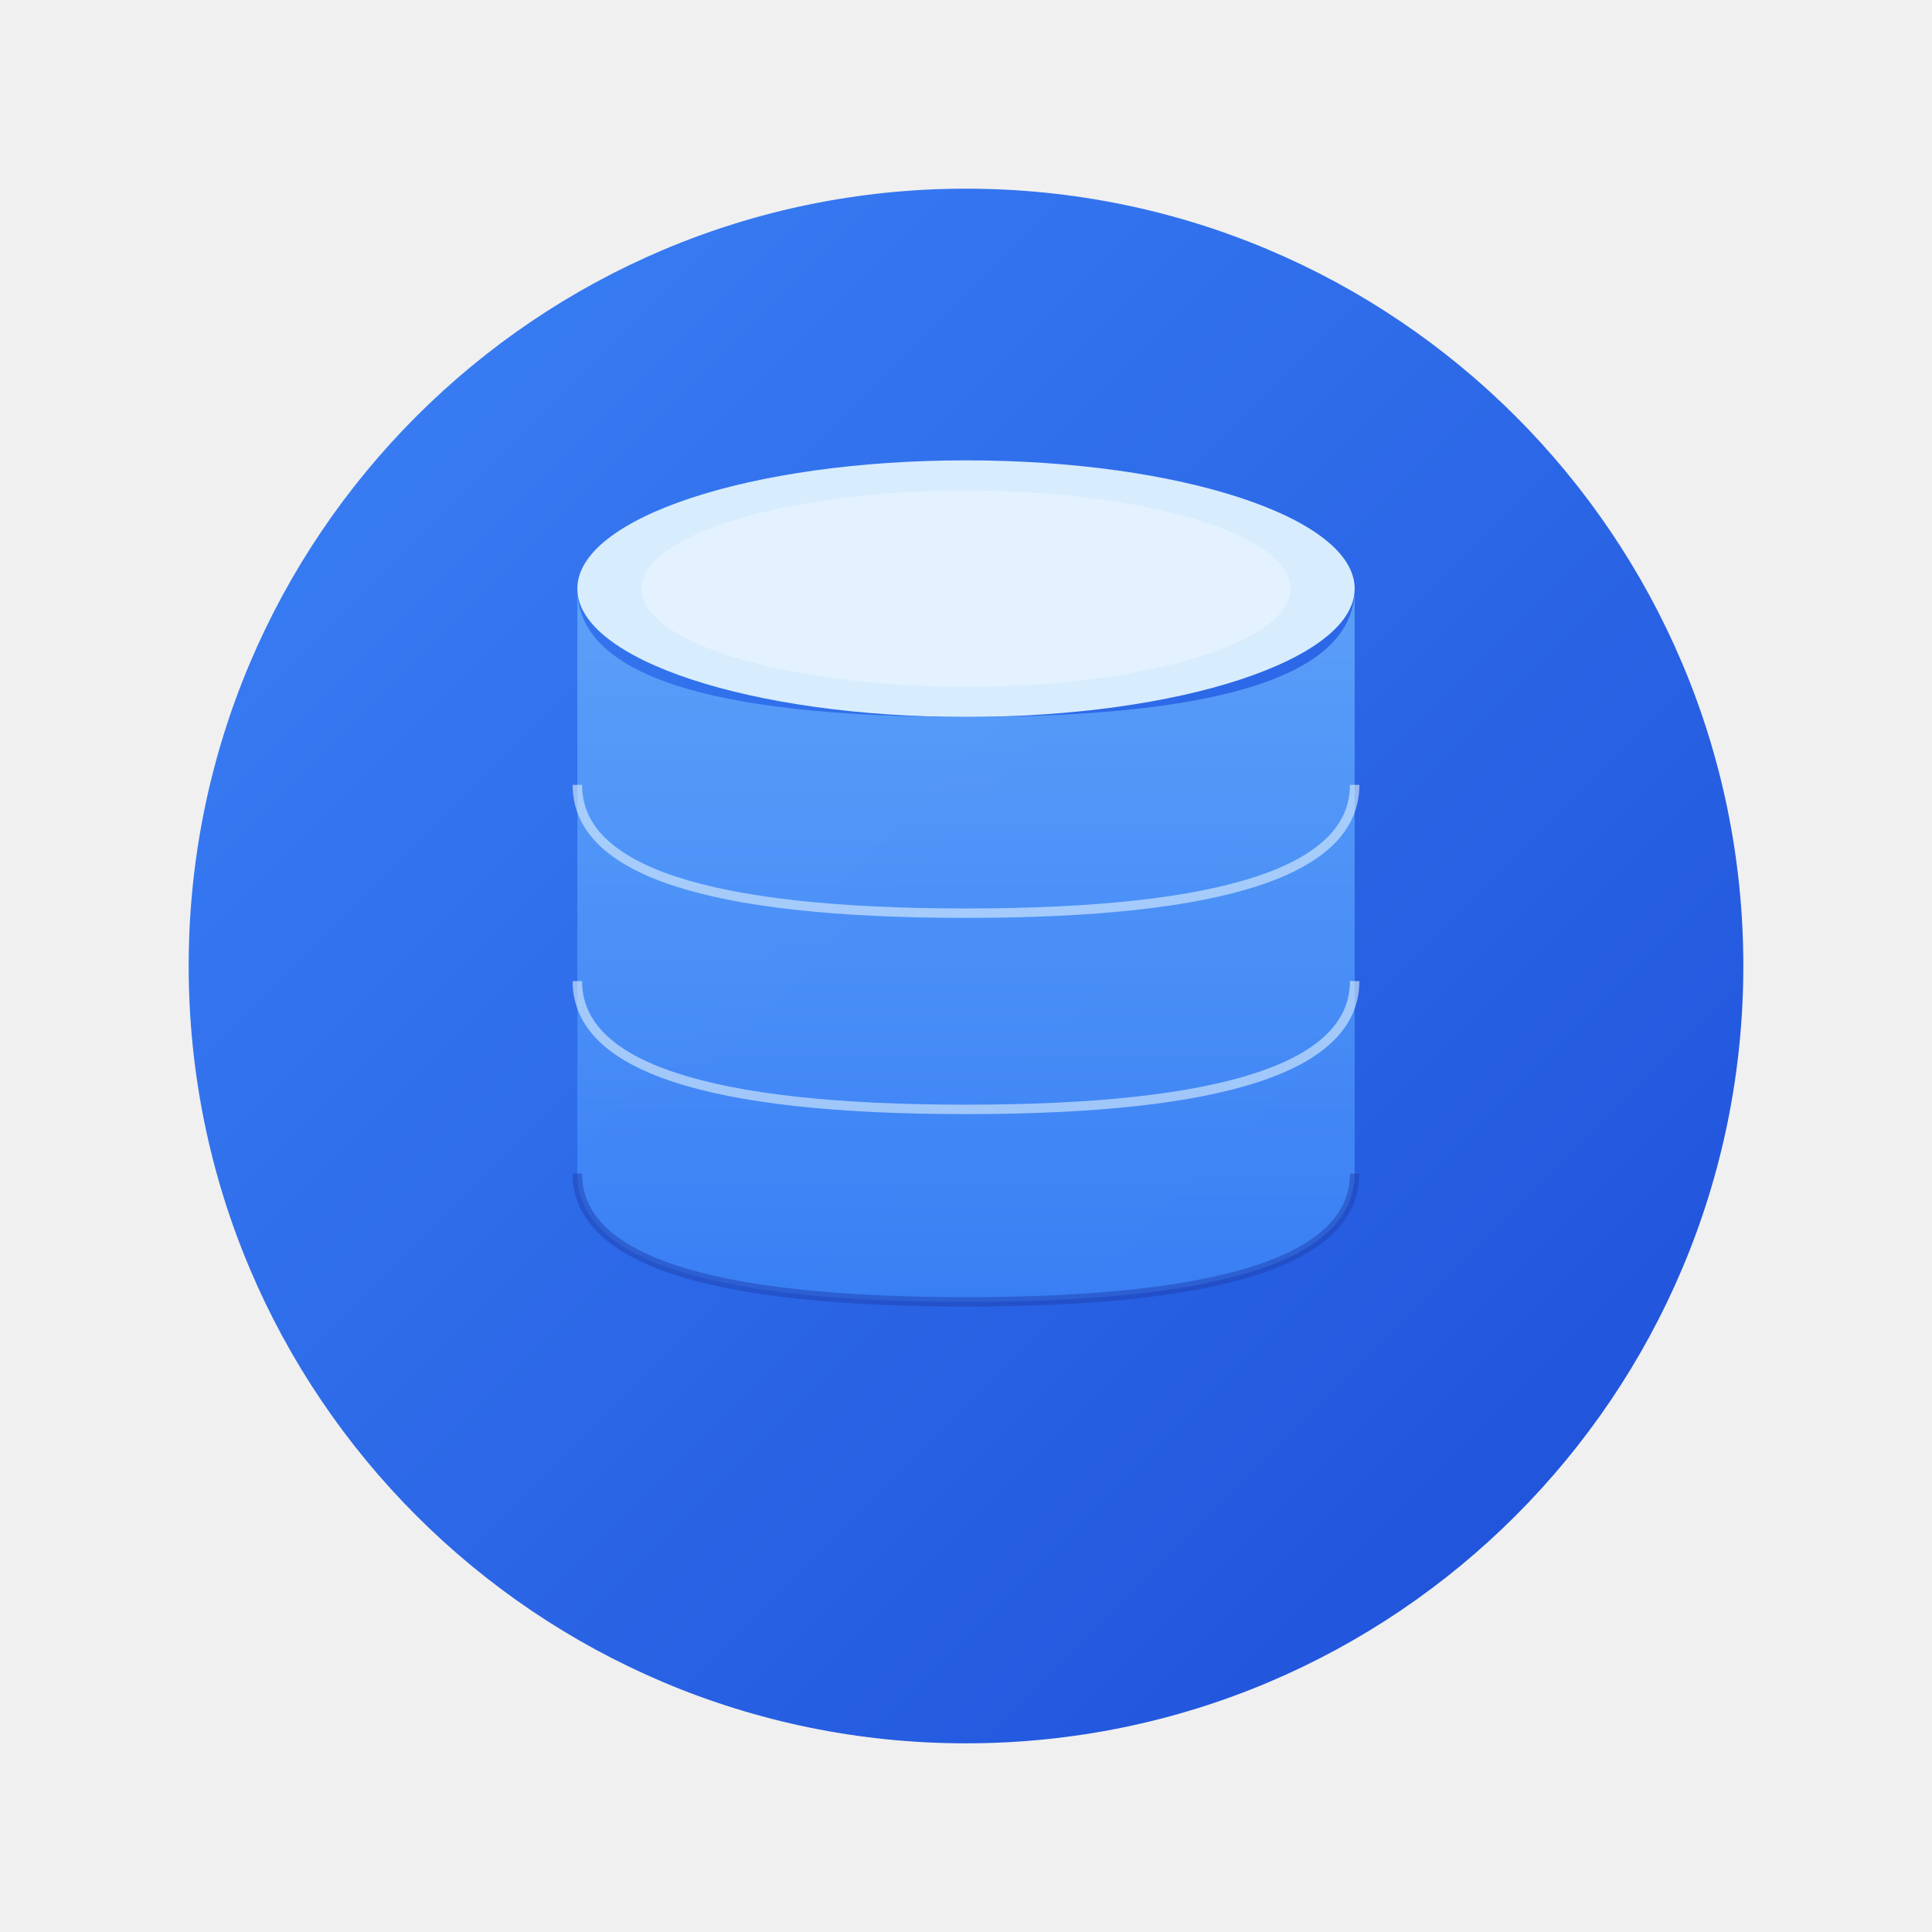
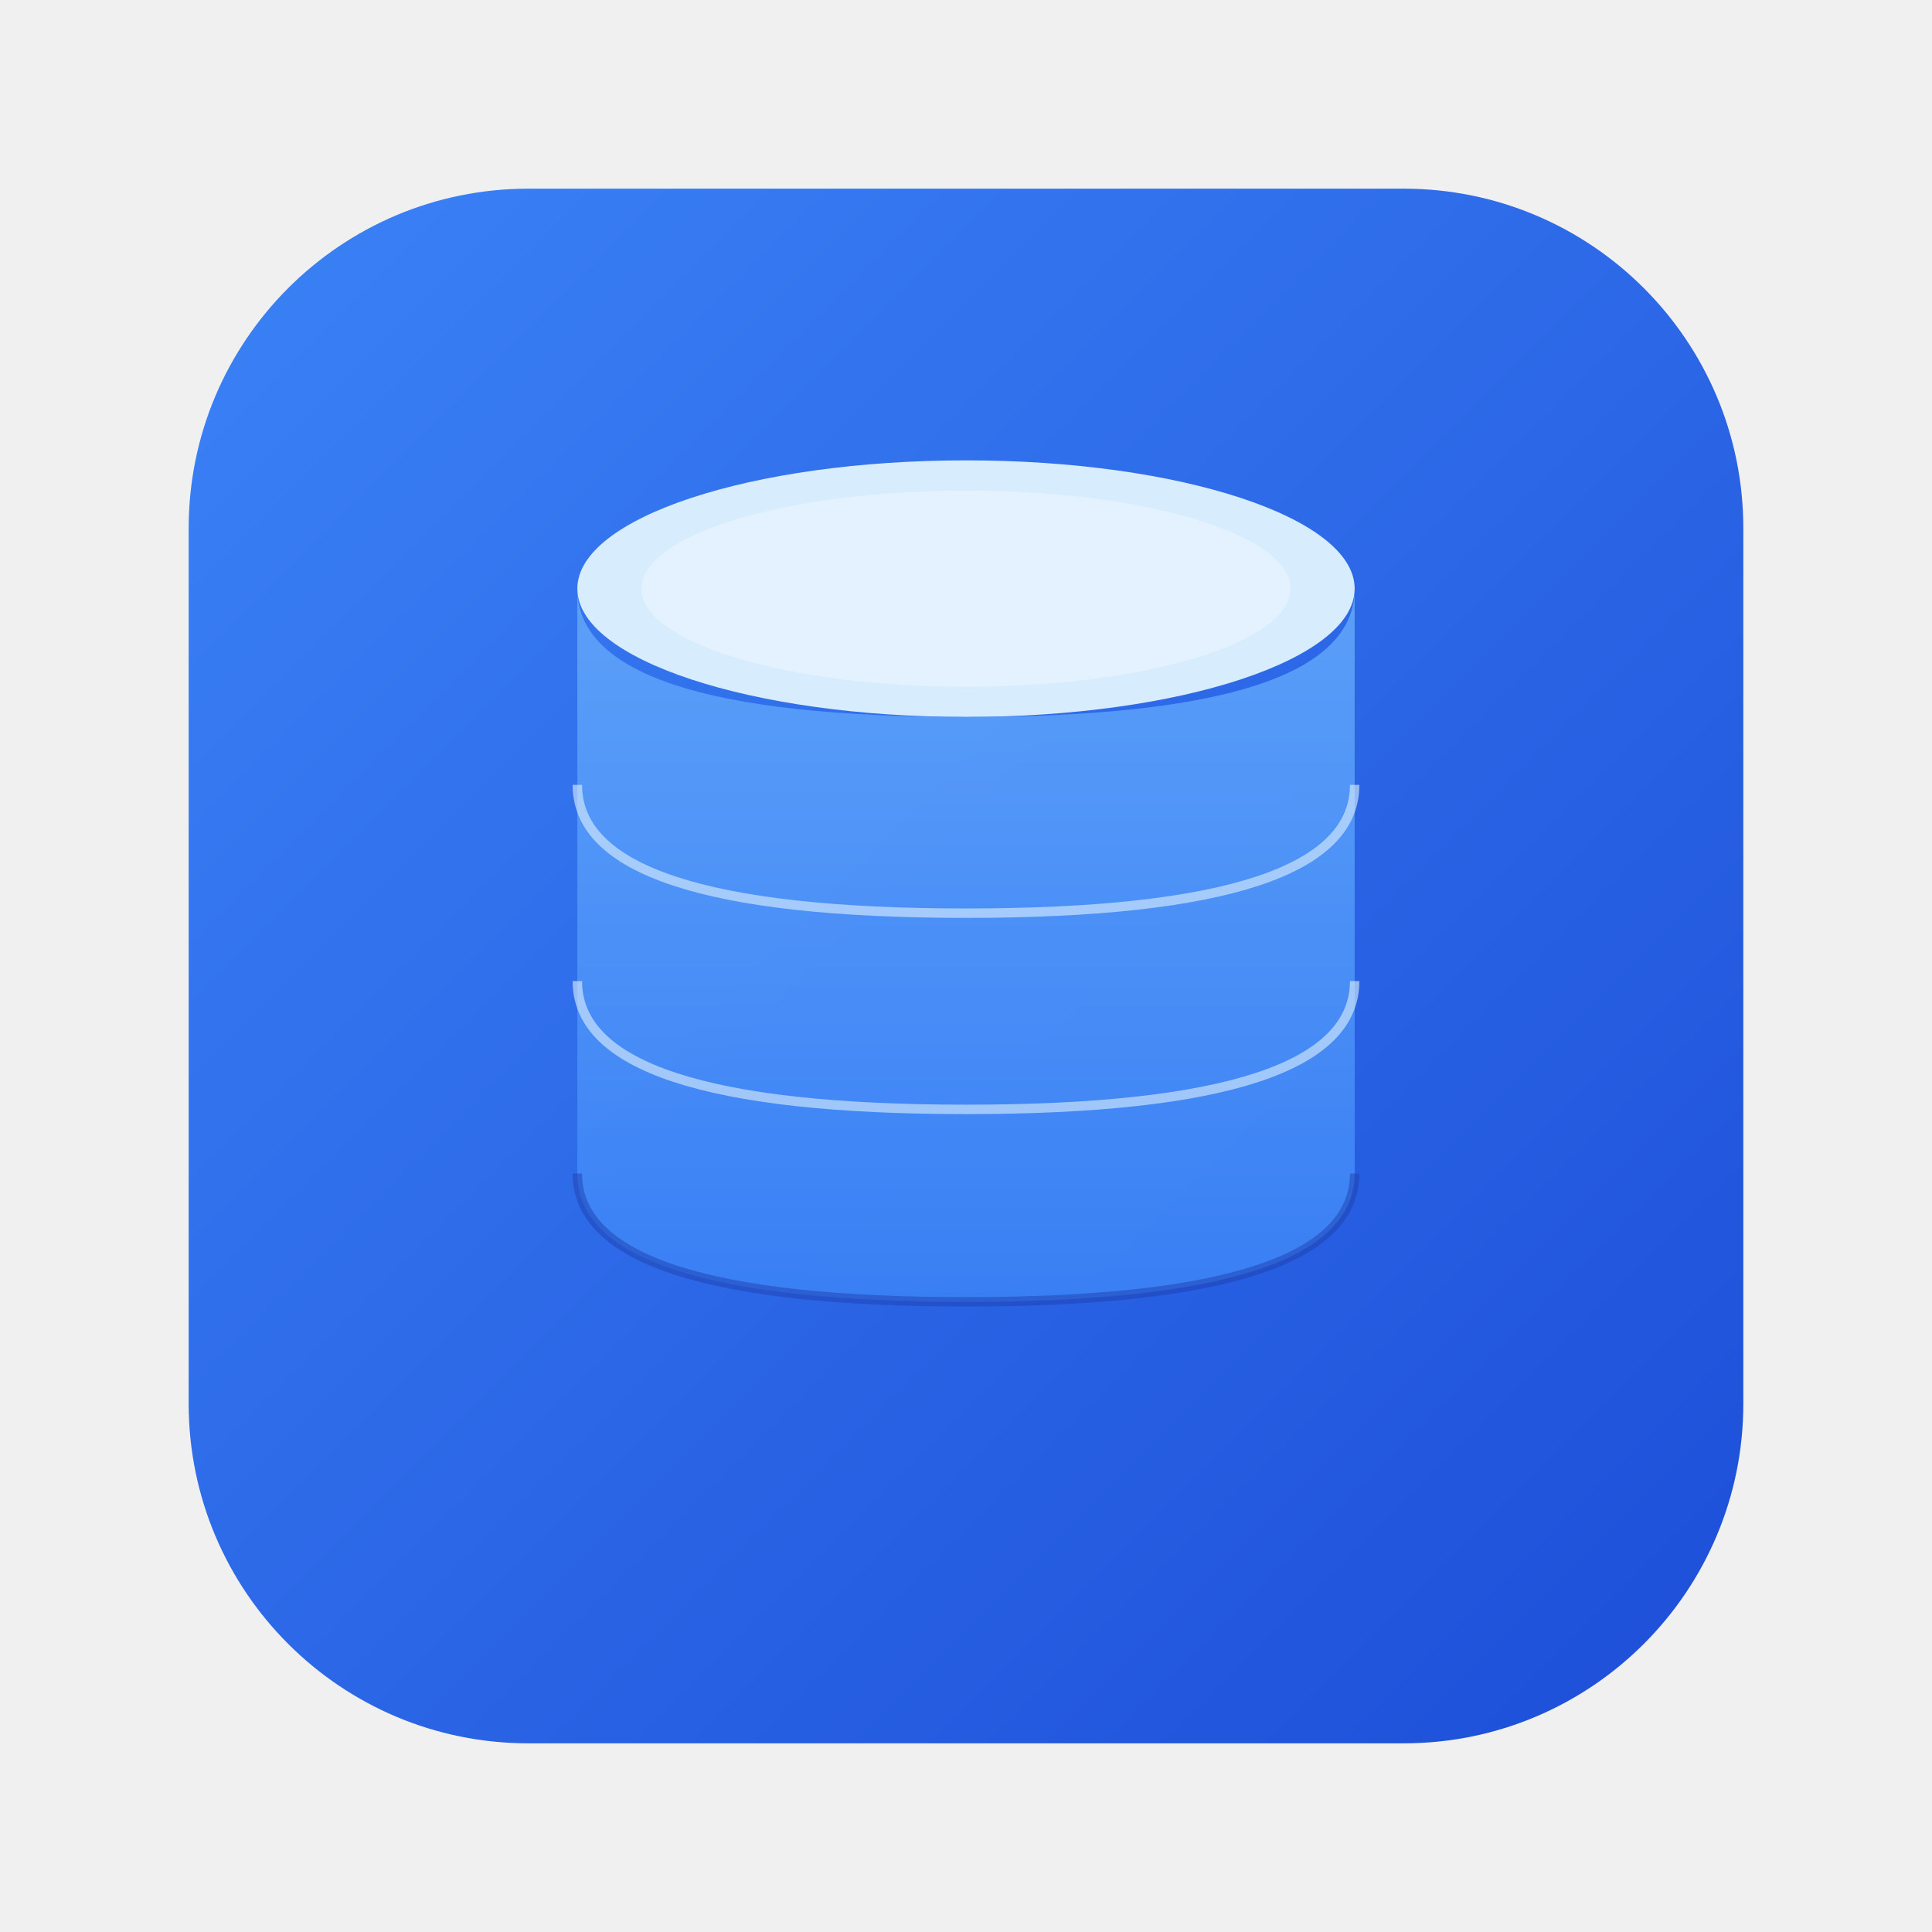
<svg xmlns="http://www.w3.org/2000/svg" viewBox="0 0 512 512">
  <defs>
    <linearGradient id="grad1" x1="0%" y1="0%" x2="100%" y2="100%">
      <stop offset="0%" style="stop-color:#3b82f6;stop-opacity:1" />
      <stop offset="100%" style="stop-color:#1d4ed8;stop-opacity:1" />
    </linearGradient>
    <linearGradient id="grad2" x1="0%" y1="0%" x2="0%" y2="100%">
      <stop offset="0%" style="stop-color:#60a5fa;stop-opacity:1" />
      <stop offset="100%" style="stop-color:#3b82f6;stop-opacity:1" />
    </linearGradient>
  </defs>
-   <circle cx="256" cy="256" r="206" fill="url(#grad1)" />
+   <rect x="50" y="50" width="412" height="412" rx="90" ry="90" fill="url(#grad1)" />
  <ellipse cx="256" cy="156" rx="103" ry="34" fill="#e0f2fe" opacity="0.95" />
  <path d="M153 156 L153 311 Q153 345 256 345 Q359 345 359 311 L359 156 Q359 190 256 190 Q153 190 153 156" fill="url(#grad2)" opacity="0.9" />
  <path d="M153 208 Q153 242 256 242 Q359 242 359 208" stroke="#e0f2fe" stroke-width="2.5" fill="none" opacity="0.6" />
  <path d="M153 260 Q153 294 256 294 Q359 294 359 260" stroke="#e0f2fe" stroke-width="2.5" fill="none" opacity="0.6" />
  <path d="M153 311 Q153 345 256 345 Q359 345 359 311" stroke="#1e40af" stroke-width="2.5" fill="none" opacity="0.5" />
  <ellipse cx="256" cy="156" rx="86" ry="26" fill="#ffffff" opacity="0.3" />
</svg>
